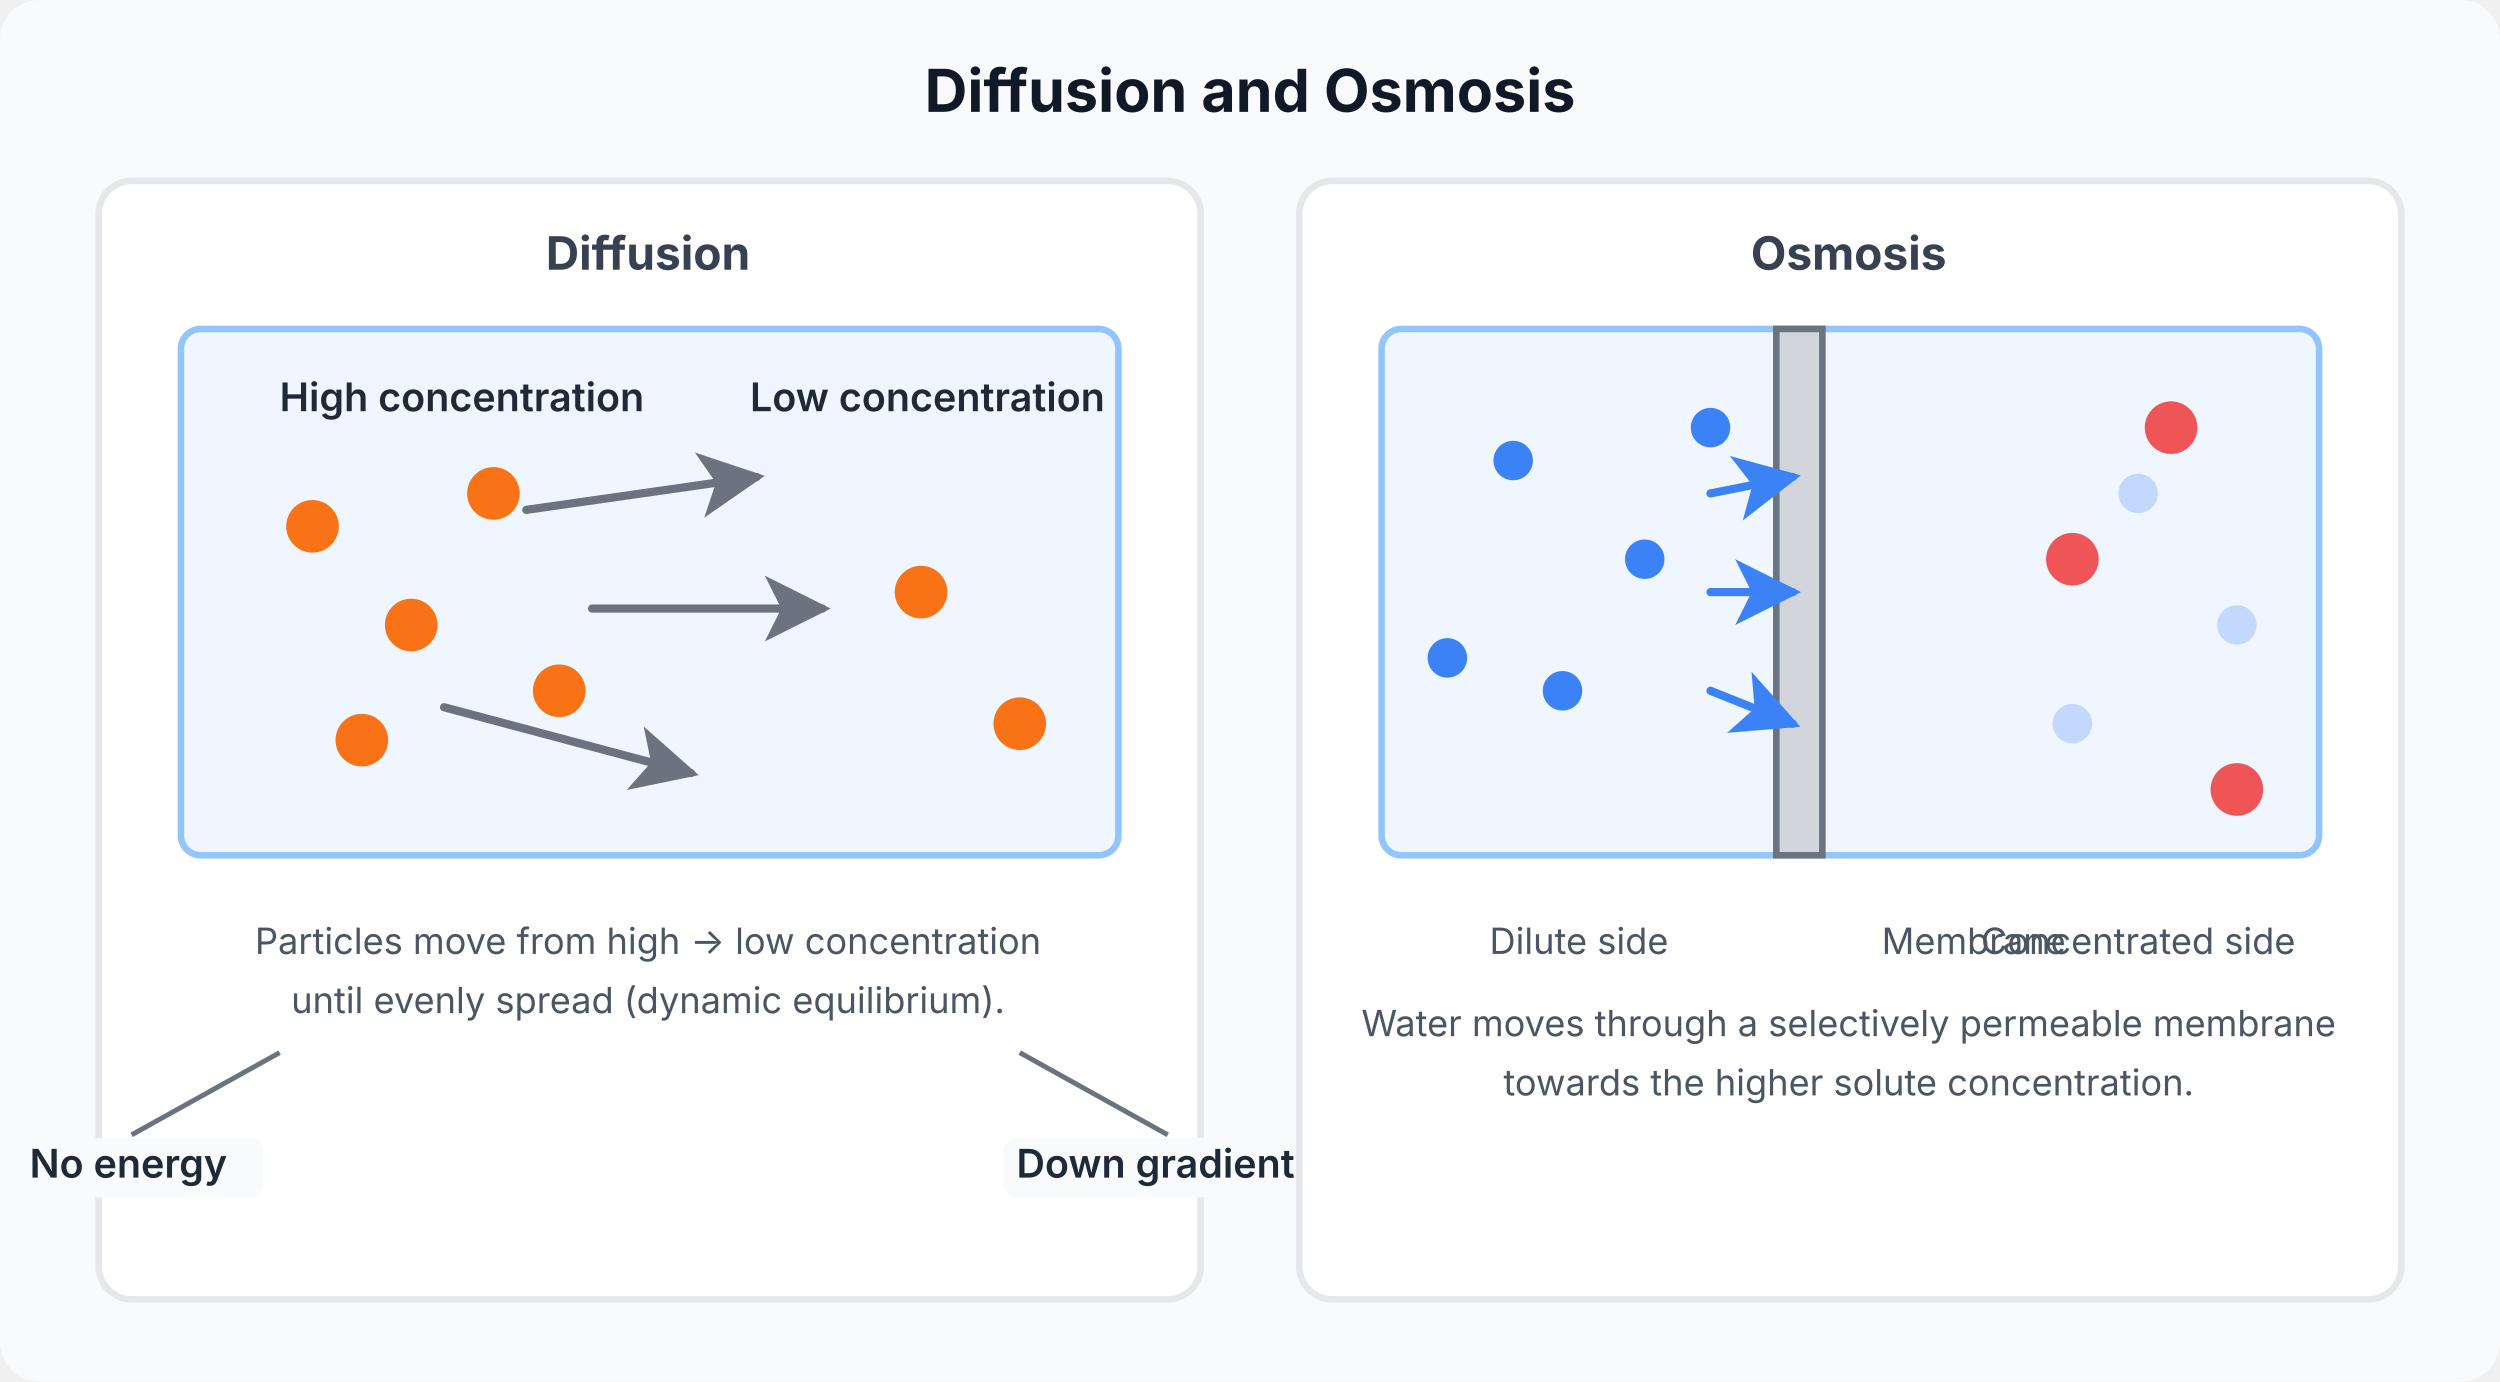
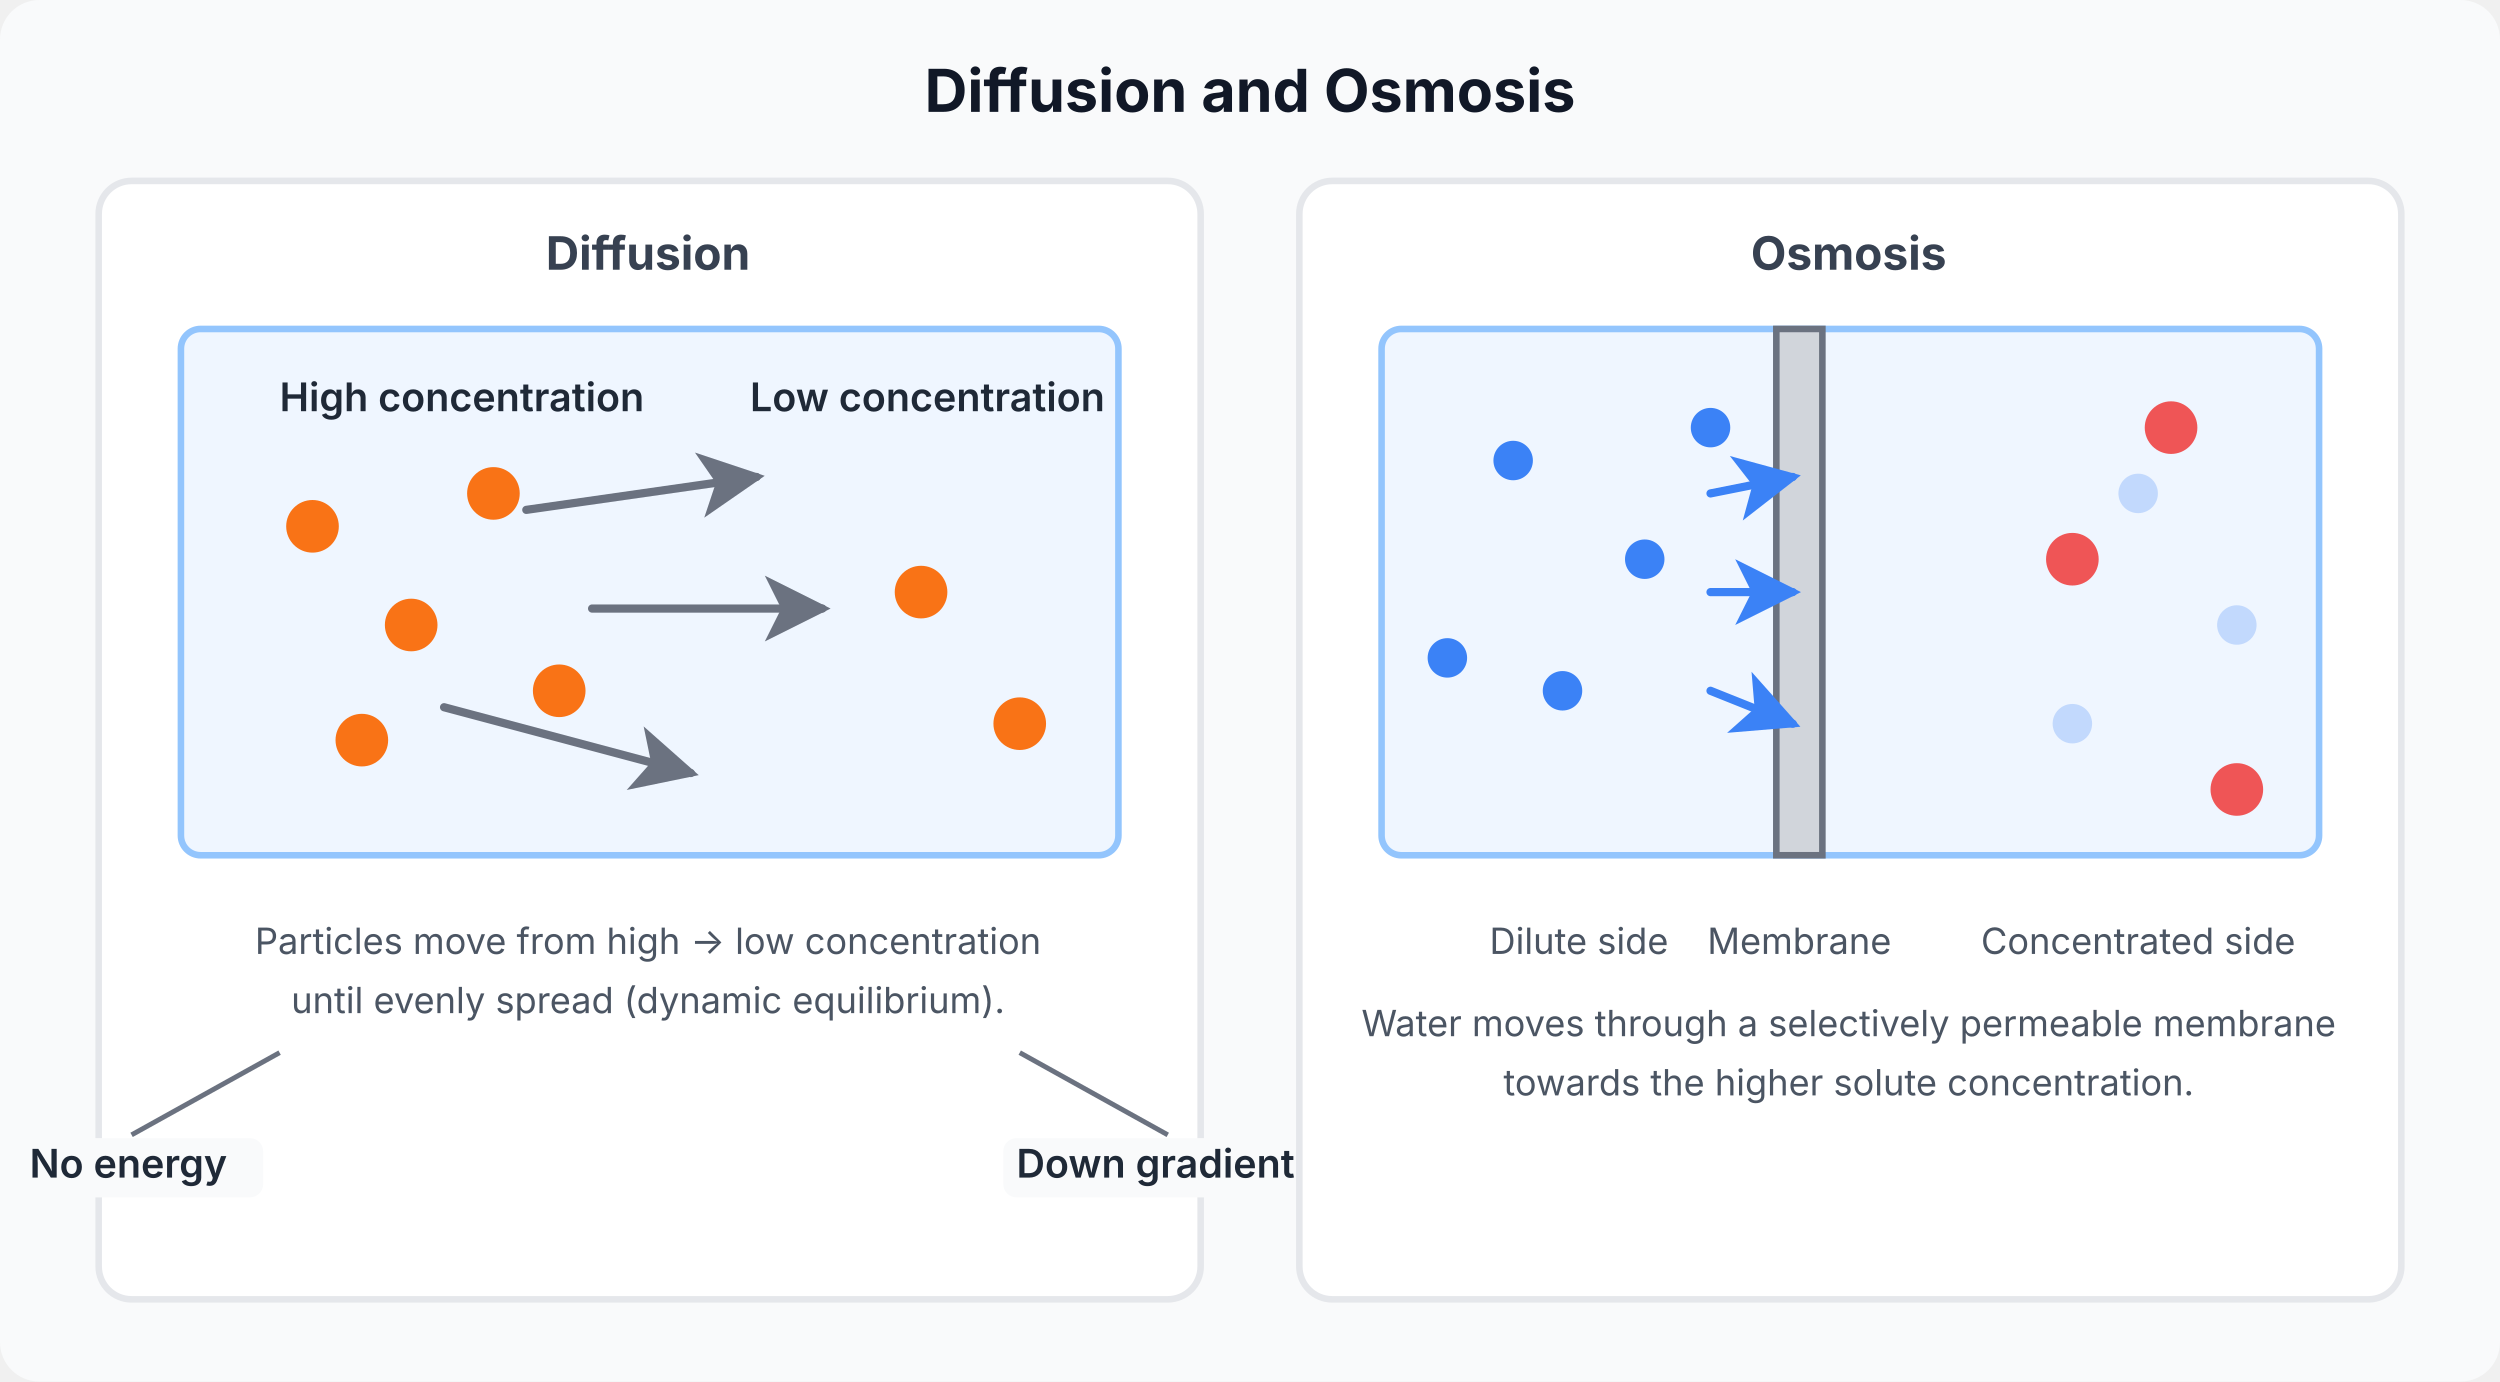
<svg xmlns="http://www.w3.org/2000/svg" viewBox="0 0 760 420" role="img" aria-labelledby="title desc">
  <defs>
    <style>
      .label { font-family: system-ui, -apple-system, BlinkMacSystemFont, sans-serif; font-size: 12px; font-weight: 600; fill: #1f2937; }
      .sublabel { font-family: system-ui, -apple-system, BlinkMacSystemFont, sans-serif; font-size: 11px; fill: #4b5563; }
      .title { font-family: system-ui, -apple-system, BlinkMacSystemFont, sans-serif; font-size: 18px; font-weight: 700; fill: #111827; }
      .panel-title { font-family: system-ui, -apple-system, BlinkMacSystemFont, sans-serif; font-size: 14px; font-weight: 700; fill: #374151; }
      .line { stroke: #6b7280; stroke-width: 1.5; fill: none; }
      .label-bg { fill: #f9fafb; }
      .membrane { fill: #d1d5db; stroke: #6b7280; stroke-width: 2; }
      .arrow { fill: none; stroke-width: 2.5; stroke-linecap: round; stroke-linejoin: round; }
    </style>
    <marker id="arrow-gray" markerWidth="8" markerHeight="8" refX="7" refY="4" orient="auto">
      <path d="M0,0 L8,4 L0,8 L2,4 Z" fill="#6b7280" />
    </marker>
    <marker id="arrow-blue" markerWidth="8" markerHeight="8" refX="7" refY="4" orient="auto">
      <path d="M0,0 L8,4 L0,8 L2,4 Z" fill="#3b82f6" />
    </marker>
  </defs>
  <rect width="760" height="420" fill="#f9fafb" rx="12" />
  <text x="380" y="34" text-anchor="middle" class="title">Diffusion and Osmosis</text>
  <rect x="30" y="55" width="335" height="340" fill="#ffffff" stroke="#e5e7eb" stroke-width="2" rx="10" />
  <text x="197" y="82" text-anchor="middle" class="panel-title">Diffusion</text>
  <rect x="55" y="100" width="285" height="160" fill="#eff6ff" stroke="#93c5fd" stroke-width="2" rx="6" />
  <text x="85" y="125" class="label" fill="#1e40af">High concentration</text>
  <text x="228" y="125" class="label" fill="#1e40af">Low concentration</text>
  <circle cx="95" cy="160" r="8" fill="#f97316" />
  <circle cx="125" cy="190" r="8" fill="#f97316" />
  <circle cx="110" cy="225" r="8" fill="#f97316" />
  <circle cx="150" cy="150" r="8" fill="#f97316" />
  <circle cx="170" cy="210" r="8" fill="#f97316" />
  <circle cx="280" cy="180" r="8" fill="#f97316" />
  <circle cx="310" cy="220" r="8" fill="#f97316" />
  <line x1="180" y1="185" x2="250" y2="185" class="arrow" stroke="#6b7280" marker-end="url(#arrow-gray)" />
  <line x1="135" y1="215" x2="210" y2="235" class="arrow" stroke="#6b7280" marker-end="url(#arrow-gray)" />
  <line x1="160" y1="155" x2="230" y2="145" class="arrow" stroke="#6b7280" marker-end="url(#arrow-gray)" />
  <text x="197" y="290" text-anchor="middle" class="sublabel">Particles move from high → low concentration</text>
  <text x="197" y="308" text-anchor="middle" class="sublabel">until evenly spread (dynamic equilibrium).</text>
  <line x1="85" y1="320" x2="40" y2="345" class="line" />
  <rect x="5" y="346" width="75" height="18" rx="4" class="label-bg" />
  <text x="9" y="358" class="label">No energy</text>
  <line x1="310" y1="320" x2="355" y2="345" class="line" />
  <rect x="305" y="346" width="90" height="18" rx="4" class="label-bg" />
  <text x="309" y="358" class="label">Down gradient</text>
  <rect x="395" y="55" width="335" height="340" fill="#ffffff" stroke="#e5e7eb" stroke-width="2" rx="10" />
  <text x="562" y="82" text-anchor="middle" class="panel-title">Osmosis</text>
  <rect x="420" y="100" width="285" height="160" fill="#eff6ff" stroke="#93c5fd" stroke-width="2" rx="6" />
  <rect x="540" y="100" width="14" height="160" class="membrane" />
  <circle cx="460" cy="140" r="6" fill="#3b82f6" />
  <circle cx="500" cy="170" r="6" fill="#3b82f6" />
  <circle cx="475" cy="210" r="6" fill="#3b82f6" />
  <circle cx="520" cy="130" r="6" fill="#3b82f6" />
  <circle cx="440" cy="200" r="6" fill="#3b82f6" />
  <circle cx="650" cy="150" r="6" fill="#3b82f6" opacity="0.25" />
  <circle cx="680" cy="190" r="6" fill="#3b82f6" opacity="0.25" />
  <circle cx="630" cy="220" r="6" fill="#3b82f6" opacity="0.25" />
  <circle cx="660" cy="130" r="8" fill="#ef4444" opacity="0.9" />
  <circle cx="680" cy="240" r="8" fill="#ef4444" opacity="0.9" />
  <circle cx="630" cy="170" r="8" fill="#ef4444" opacity="0.9" />
  <line x1="520" y1="180" x2="545" y2="180" class="arrow" stroke="#3b82f6" marker-end="url(#arrow-blue)" />
  <line x1="520" y1="210" x2="545" y2="220" class="arrow" stroke="#3b82f6" marker-end="url(#arrow-blue)" />
  <line x1="520" y1="150" x2="545" y2="145" class="arrow" stroke="#3b82f6" marker-end="url(#arrow-blue)" />
  <text x="480" y="290" text-anchor="middle" class="sublabel">Dilute side</text>
-   <text x="600" y="290" text-anchor="middle" class="sublabel">Membrane</text>
+   <text x="547" y="290" text-anchor="middle" class="sublabel">Membrane</text>
  <text x="650" y="290" text-anchor="middle" class="sublabel">Concentrated side</text>
  <text x="562" y="315" text-anchor="middle" class="sublabel">Water moves through a selectively permeable membrane</text>
  <text x="562" y="333" text-anchor="middle" class="sublabel">towards the higher solute concentration.</text>
</svg>
